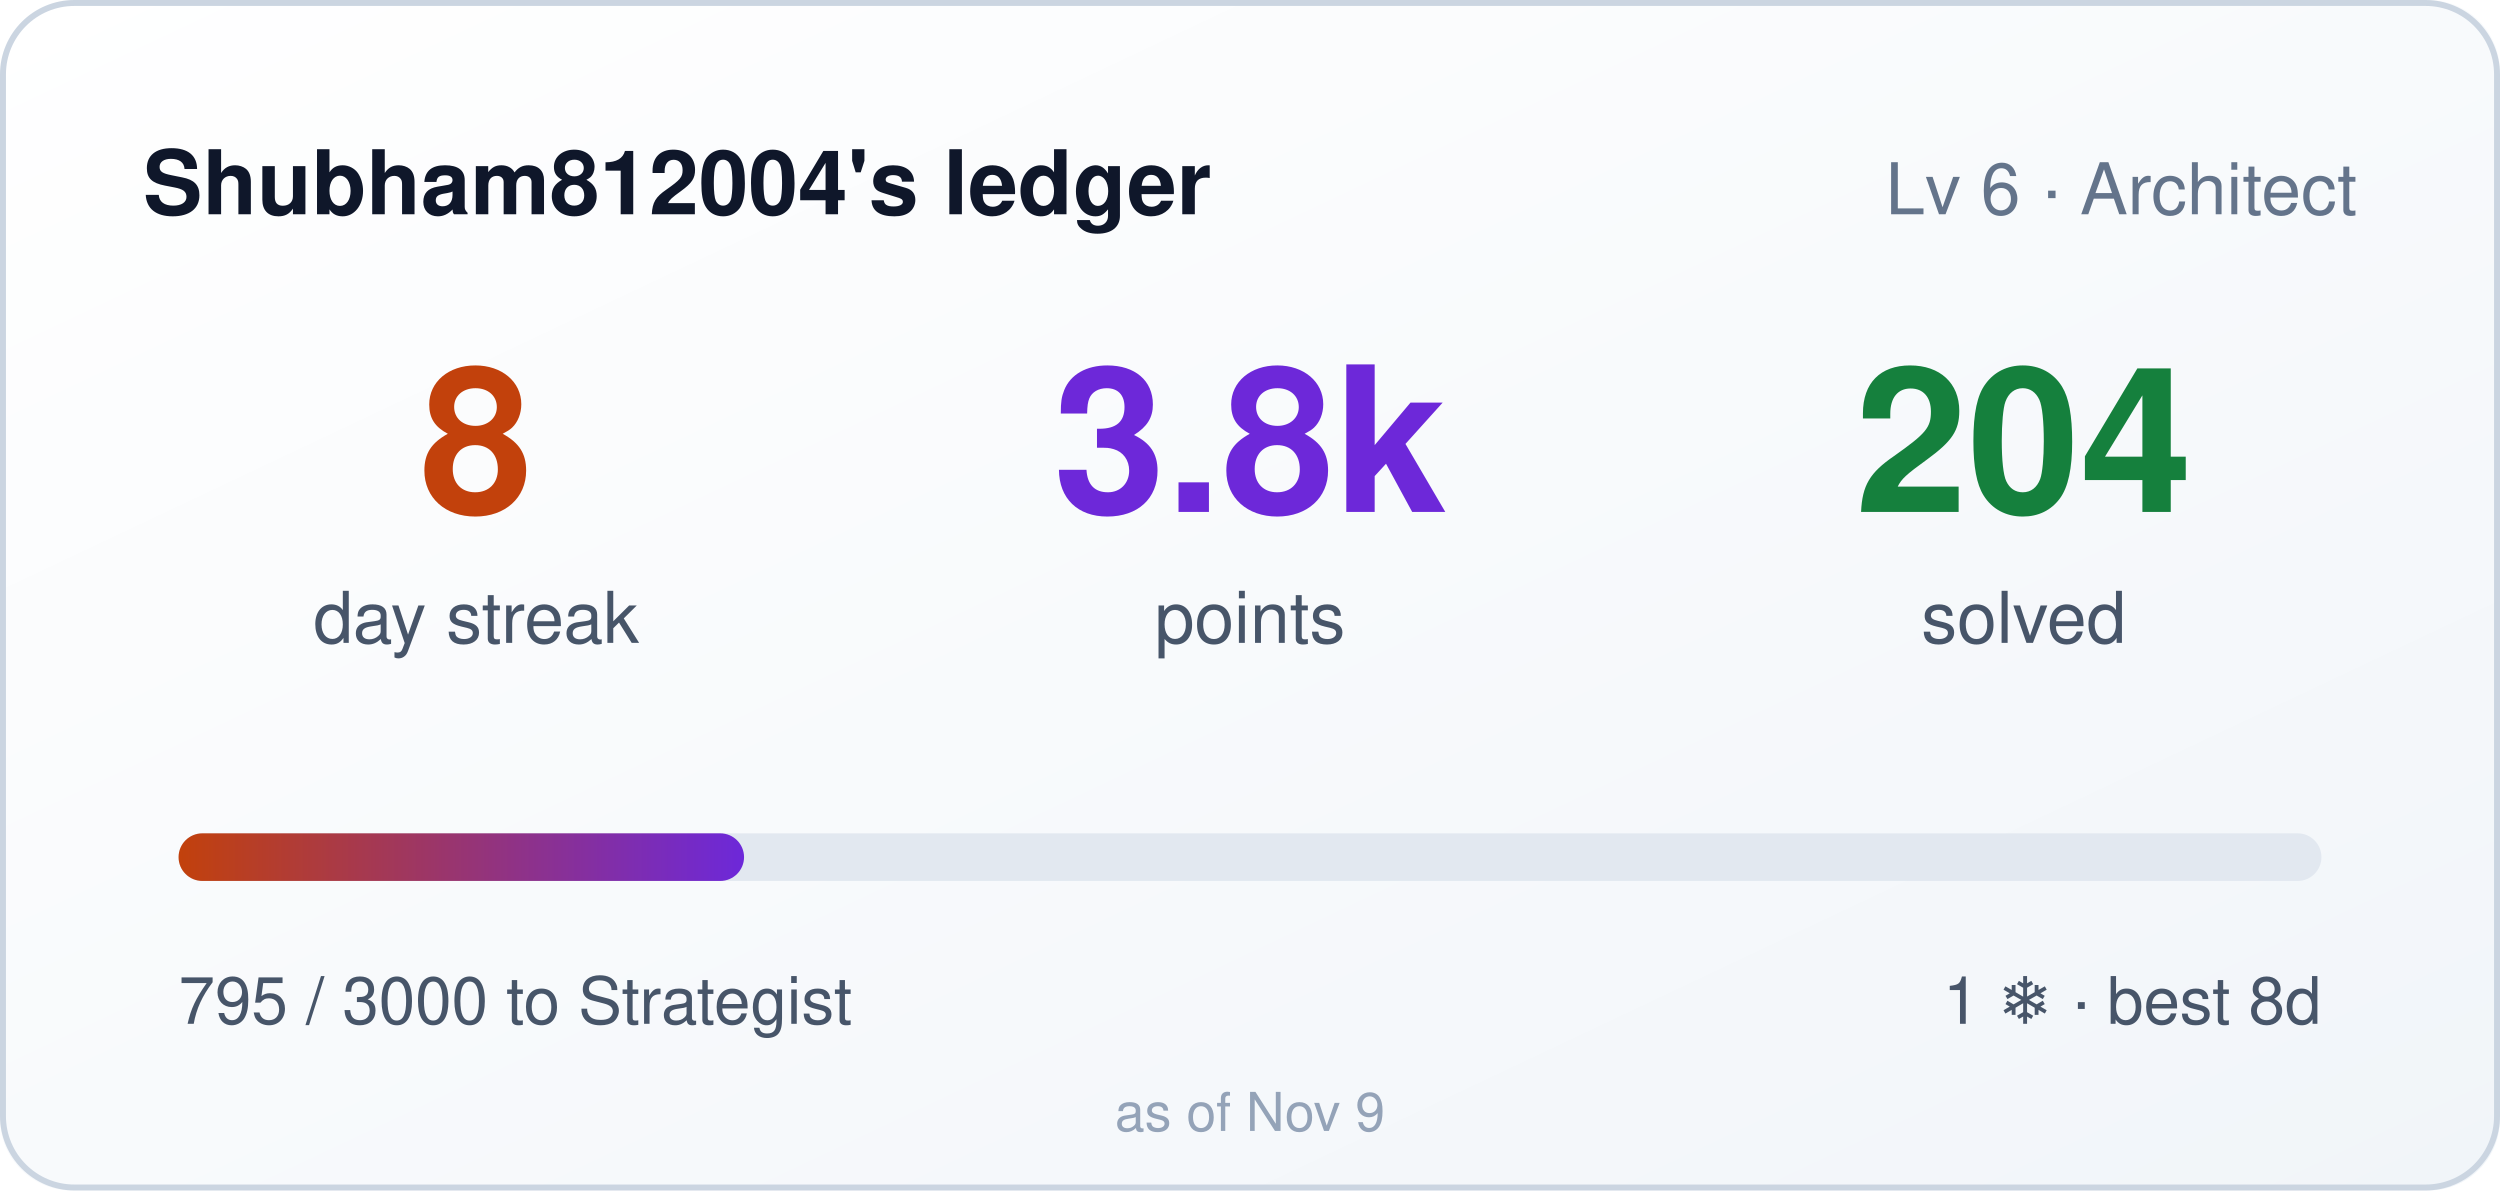
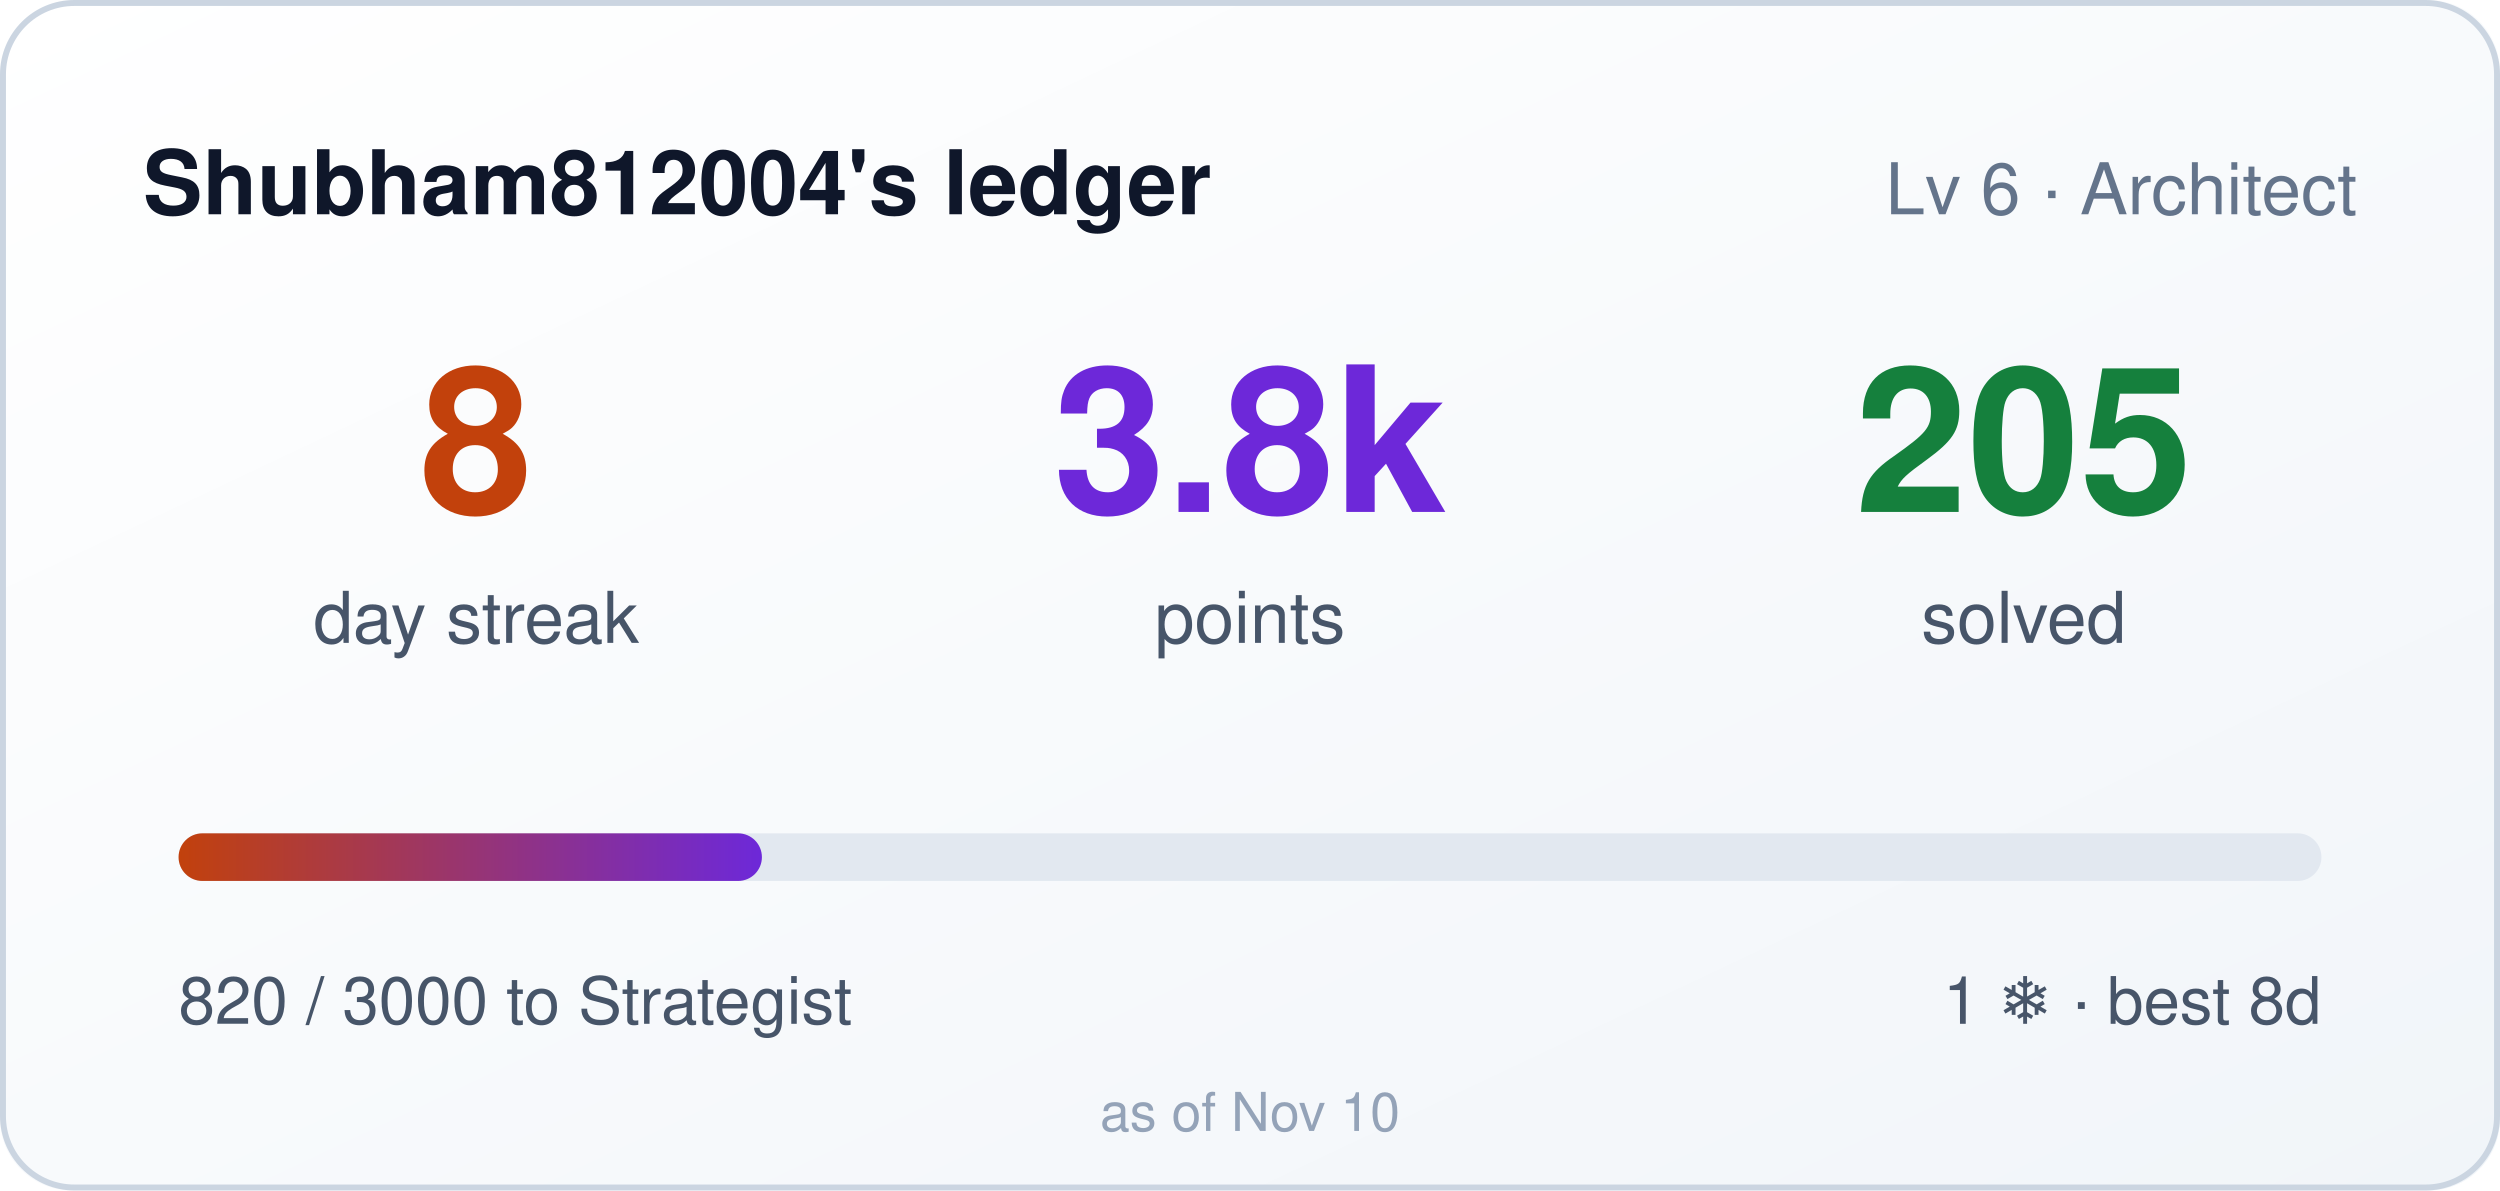
- <svg xmlns="http://www.w3.org/2000/svg" width="420" height="200" role="img" aria-label="Shubham812004's ledger: 8 day streak, 3795 points">
+ <svg xmlns="http://www.w3.org/2000/svg" width="420" height="200" role="img" aria-label="Shubham812004's ledger: 8 day streak, 3820 points">
  <style>
    .bar,.n{transform-box:fill-box}
    .bar{transform-origin:left center}
    @media (prefers-reduced-motion: no-preference){
      .bar{animation:cl-grow .9s cubic-bezier(.22,1,.36,1) both}
      .n{animation:cl-rise .5s ease-out both}
      .n2{animation-delay:.08s}
      .n3{animation-delay:.16s}
    }
    @keyframes cl-grow{from{transform:scaleX(0)}to{transform:scaleX(1)}}
    @keyframes cl-rise{from{opacity:0;transform:translateY(6px)}to{opacity:1;transform:none}}
  </style>
  <defs>
    <linearGradient id="bg" x1="0" y1="0" x2="1" y2="1">
      <stop offset="0" stop-color="#ffffff" />
      <stop offset="1" stop-color="#f1f5f9" />
    </linearGradient>
    <linearGradient id="bar" x1="0" y1="0" x2="1" y2="0">
      <stop offset="0" stop-color="#c2410c" />
      <stop offset="1" stop-color="#6d28d9" />
    </linearGradient>
  </defs>
  <rect width="420" height="200" rx="12" fill="url(#bg)" />
  <rect x="0.5" y="0.5" width="419" height="199" rx="12" fill="none" stroke="#cbd5e1" />
  <text x="24" y="36" fill="#0f172a" font-size="15" font-weight="600" font-family="Segoe UI,Helvetica,Arial,sans-serif">Shubham812004's ledger</text>
  <text x="396" y="36" fill="#64748b" font-size="12" text-anchor="end" font-family="Segoe UI,Helvetica,Arial,sans-serif">Lv 6 · Architect</text>
  <g font-family="Segoe UI,Helvetica,Arial,sans-serif">
    <text class="n n1" x="80" y="86" fill="#c2410c" font-size="34" font-weight="700" text-anchor="middle">8</text>
    <text x="80" y="108" fill="#475569" font-size="12" text-anchor="middle">day streak</text>
    <text class="n n2" x="210" y="86" fill="#6d28d9" font-size="34" font-weight="700" text-anchor="middle">3.8k</text>
    <text x="210" y="108" fill="#475569" font-size="12" text-anchor="middle">points</text>
-     <text class="n n3" x="340" y="86" fill="#15803d" font-size="34" font-weight="700" text-anchor="middle">204</text>
+     <text class="n n3" x="340" y="86" fill="#15803d" font-size="34" font-weight="700" text-anchor="middle">205</text>
    <text x="340" y="108" fill="#475569" font-size="12" text-anchor="middle">solved</text>
  </g>
  <rect x="30" y="140" width="360" height="8" rx="4" fill="#e2e8f0" />
-   <rect class="bar" x="30" y="140" width="95" height="8" rx="4" fill="url(#bar)" />
-   <text x="30" y="172" fill="#475569" font-size="11" font-family="Segoe UI,Helvetica,Arial,sans-serif">795 / 3000 to Strategist</text>
+   <rect class="bar" x="30" y="140" width="98" height="8" rx="4" fill="url(#bar)" />
+   <text x="30" y="172" fill="#475569" font-size="11" font-family="Segoe UI,Helvetica,Arial,sans-serif">820 / 3000 to Strategist</text>
  <text x="390" y="172" fill="#475569" font-size="11" text-anchor="end" font-family="Segoe UI,Helvetica,Arial,sans-serif">1 ❄ · best 8d</text>
-   <text x="210" y="190" fill="#94a3b8" font-size="9" text-anchor="middle" font-family="Segoe UI,Helvetica,Arial,sans-serif">as of Nov 9</text>
+   <text x="210" y="190" fill="#94a3b8" font-size="9" text-anchor="middle" font-family="Segoe UI,Helvetica,Arial,sans-serif">as of Nov 10</text>
</svg>
